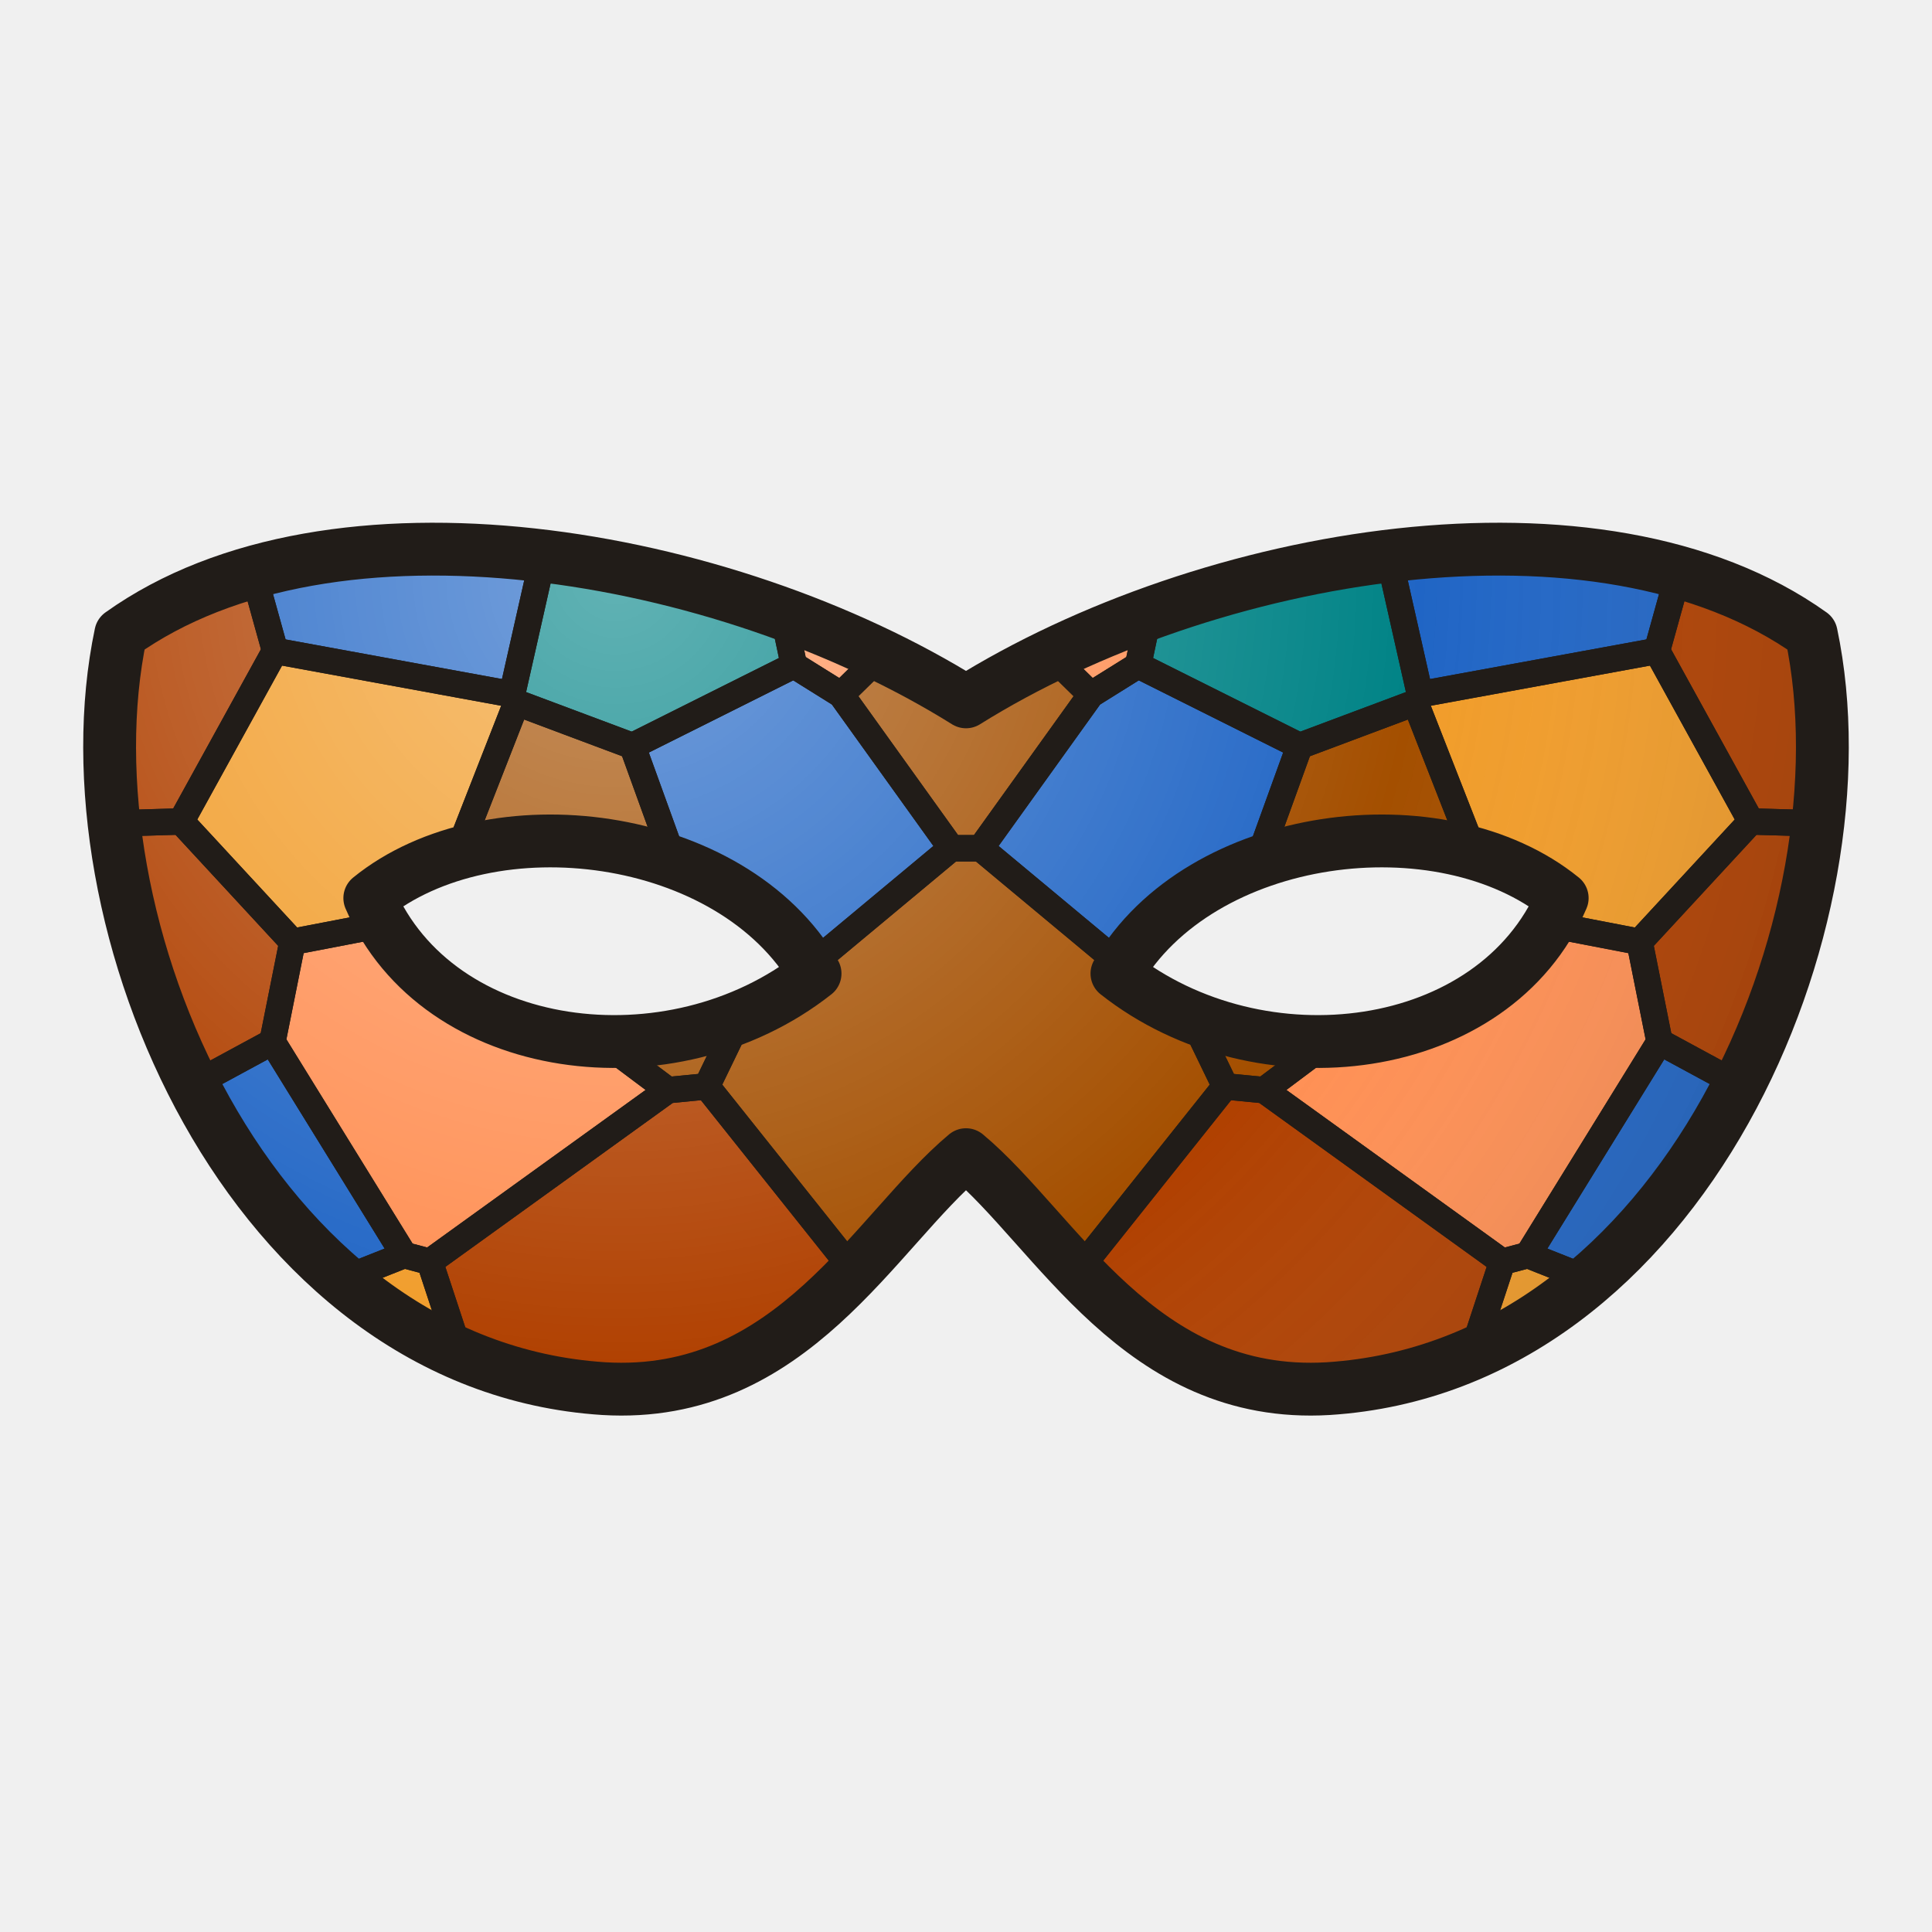
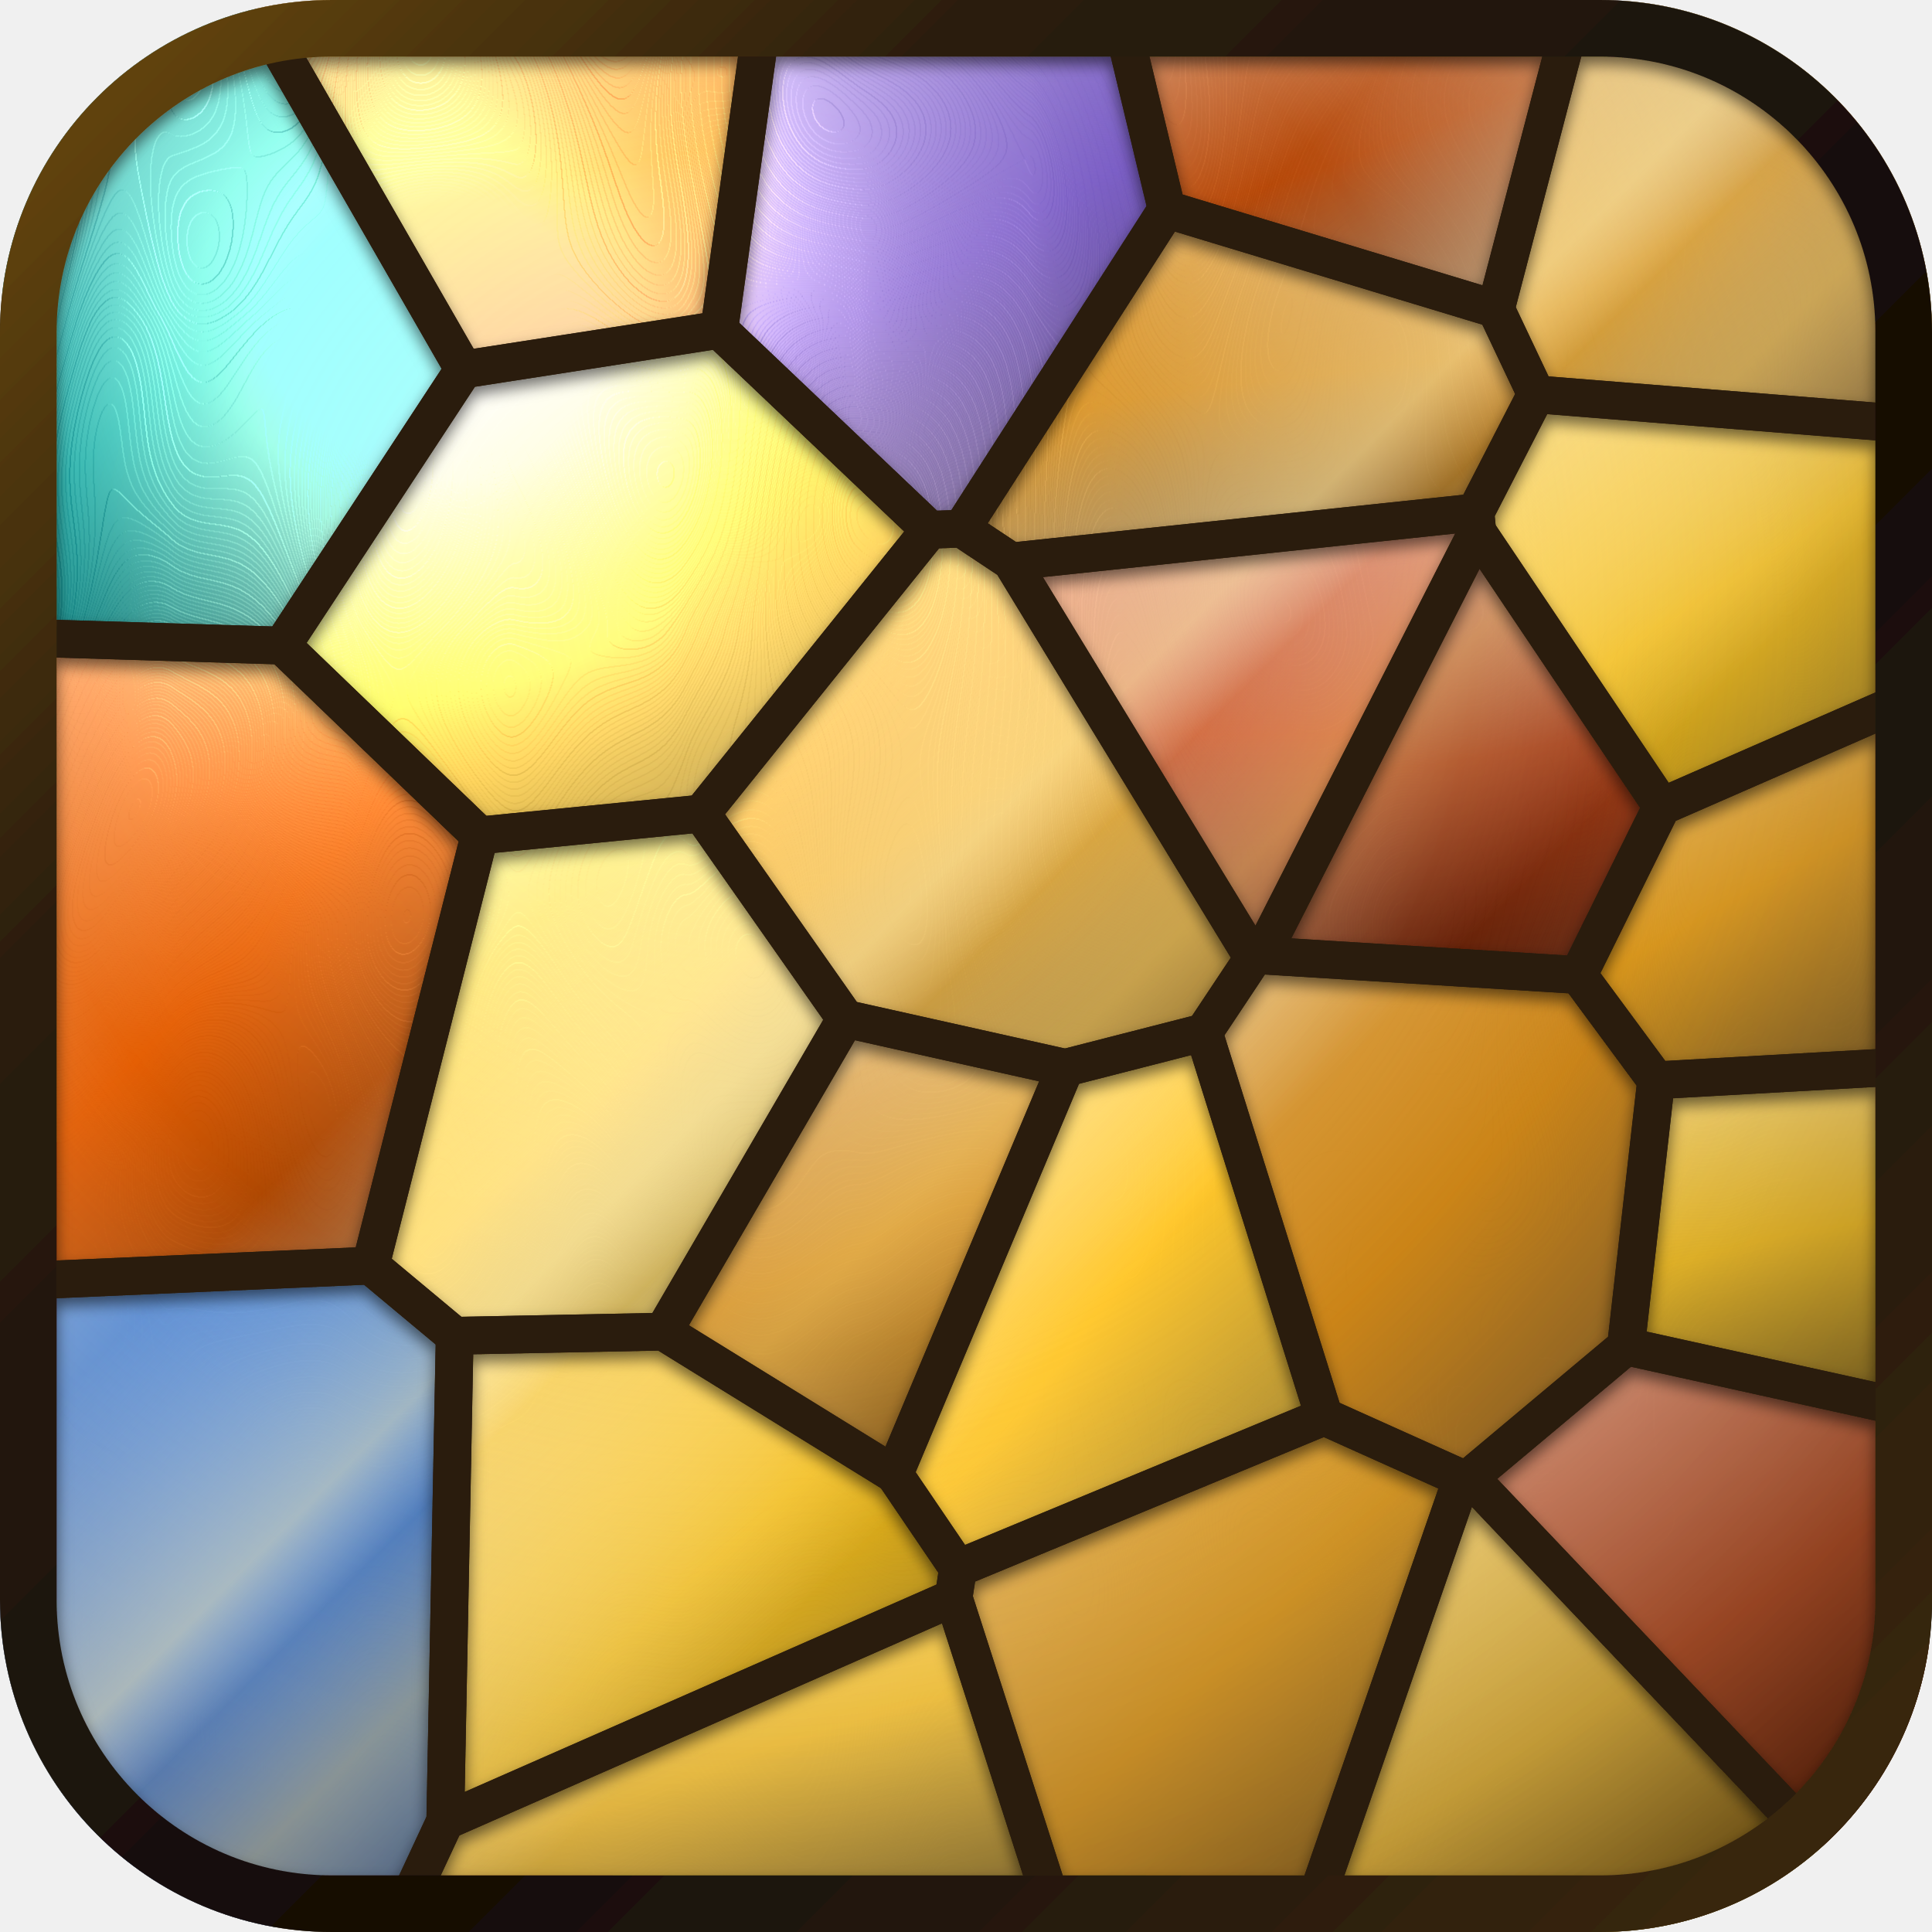
<svg xmlns="http://www.w3.org/2000/svg" viewBox="0 0 512 512" width="512" height="512">
+   <style>
+     .s0-0{stop-color:#ec9961}.s0-1{stop-color:#e05a00}.s0-2{stop-color:#7b3200}.s1-0{stop-color:#dead61}.s1-1{stop-color:#c97a00}.s1-2{stop-color:#6f4300}.s2-0{stop-color:#a592d7}.s2-1{stop-color:#6e50be}.s2-2{stop-color:#3d2c68}.s3-0{stop-color:#75a0db}.s3-1{stop-color:#2065c5}.s3-2{stop-color:#12386c}.s4-0{stop-color:#ffdc7a}.s4-1{stop-color:#ffc629}.s4-2{stop-color:#8c6d17}.s5-0{stop-color:#f7d264}.s5-1{stop-color:#f2b705}.s5-2{stop-color:#856503}.s6-0{stop-color:#c07b61}.s6-1{stop-color:#9a2a00}.s6-2{stop-color:#551700}.s7-0{stop-color:#dead61}.s7-1{stop-color:#c97a00}.s7-2{stop-color:#6f4300}.s8-0{stop-color:#e7b963}.s8-1{stop-color:#d98e04}.s8-2{stop-color:#774e02}.s9-0{stop-color:#ffdc7a}.s9-1{stop-color:#ffc629}.s9-2{stop-color:#8c6d17}.s10-0{stop-color:#ce8961}.s10-1{stop-color:#b04000}.s10-2{stop-color:#612300}.s11-0{stop-color:#dead61}.s11-1{stop-color:#c97a00}.s11-2{stop-color:#6f4300}.s12-0{stop-color:#ec9961}.s12-1{stop-color:#e05a00}.s12-2{stop-color:#7b3200}.s13-0{stop-color:#e7b963}.s13-1{stop-color:#d98e04}.s13-2{stop-color:#774e02}.s14-0{stop-color:#d98968}.s14-1{stop-color:#c2410c}.s14-2{stop-color:#6b2407}.s15-0{stop-color:#ffdc7a}.s15-1{stop-color:#ffc629}.s15-2{stop-color:#8c6d17}.s16-0{stop-color:#f7d264}.s16-1{stop-color:#f2b705}.s16-2{stop-color:#856503}.s17-0{stop-color:#ffdc7a}.s17-1{stop-color:#ffc629}.s17-2{stop-color:#8c6d17}.s18-0{stop-color:#e7b963}.s18-1{stop-color:#d98e04}.s18-2{stop-color:#774e02}.s19-0{stop-color:#61b2b4}.s19-1{stop-color:#008386}.s19-2{stop-color:#00484a}.s20-0{stop-color:#f7d264}.s20-1{stop-color:#f2b705}.s20-2{stop-color:#856503}.s21-0{stop-color:#d98968}.s21-1{stop-color:#c2410c}.s21-2{stop-color:#6b2407}.s22-0{stop-color:#f1c061}.s22-1{stop-color:#e89a00}.s22-2{stop-color:#805500}.s23-0{stop-color:#ffe491}.s23-1{stop-color:#ffd34d}.s23-2{stop-color:#8c742a}
+     @media (color-gamut: p3) {
+       .s0-0{stop-color:color(display-p3 0.937 0.591 0.254)}.s0-1{stop-color:color(display-p3 0.892 0.324 0)}.s0-2{stop-color:color(display-p3 0.49 0.182 0)}.s1-0{stop-color:color(display-p3 0.88 0.677 0.229)}.s1-1{stop-color:color(display-p3 0.799 0.471 0)}.s1-2{stop-color:color(display-p3 0.442 0.259 0)}.s2-0{stop-color:color(display-p3 0.642 0.561 0.883)}.s2-1{stop-color:color(display-p3 0.42 0.287 0.798)}.s2-2{stop-color:color(display-p3 0.234 0.159 0.437)}.s3-0{stop-color:color(display-p3 0.44 0.624 0.901)}.s3-1{stop-color:color(display-p3 0 0.385 0.828)}.s3-2{stop-color:color(display-p3 0.026 0.214 0.454)}.s4-0{stop-color:color(display-p3 1 0.865 0.301)}.s4-1{stop-color:color(display-p3 1 0.777 0)}.s4-2{stop-color:color(display-p3 0.556 0.428 0)}.s5-0{stop-color:color(display-p3 0.979 0.826 0.082)}.s5-1{stop-color:color(display-p3 0.962 0.718 0)}.s5-2{stop-color:color(display-p3 0.529 0.396 0)}.s6-0{stop-color:color(display-p3 0.762 0.473 0.326)}.s6-1{stop-color:color(display-p3 0.614 0.128 0)}.s6-2{stop-color:color(display-p3 0.339 0.073 0)}.s7-0{stop-color:color(display-p3 0.88 0.677 0.229)}.s7-1{stop-color:color(display-p3 0.799 0.471 0)}.s7-2{stop-color:color(display-p3 0.442 0.259 0)}.s8-0{stop-color:color(display-p3 0.916 0.725 0.207)}.s8-1{stop-color:color(display-p3 0.863 0.551 0)}.s8-2{stop-color:color(display-p3 0.473 0.303 0)}.s9-0{stop-color:color(display-p3 1 0.865 0.301)}.s9-1{stop-color:color(display-p3 1 0.777 0)}.s9-2{stop-color:color(display-p3 0.556 0.428 0)}.s10-0{stop-color:color(display-p3 0.817 0.53 0.302)}.s10-1{stop-color:color(display-p3 0.701 0.224 0)}.s10-2{stop-color:color(display-p3 0.387 0.124 0)}.s11-0{stop-color:color(display-p3 0.88 0.677 0.229)}.s11-1{stop-color:color(display-p3 0.799 0.471 0)}.s11-2{stop-color:color(display-p3 0.442 0.259 0)}.s12-0{stop-color:color(display-p3 0.937 0.591 0.254)}.s12-1{stop-color:color(display-p3 0.892 0.324 0)}.s12-2{stop-color:color(display-p3 0.49 0.182 0)}.s13-0{stop-color:color(display-p3 0.916 0.725 0.207)}.s13-1{stop-color:color(display-p3 0.863 0.551 0)}.s13-2{stop-color:color(display-p3 0.473 0.303 0)}.s14-0{stop-color:color(display-p3 0.861 0.527 0.337)}.s14-1{stop-color:color(display-p3 0.772 0.22 0)}.s14-2{stop-color:color(display-p3 0.426 0.124 0)}.s15-0{stop-color:color(display-p3 1 0.865 0.301)}.s15-1{stop-color:color(display-p3 1 0.777 0)}.s15-2{stop-color:color(display-p3 0.556 0.428 0)}.s16-0{stop-color:color(display-p3 0.979 0.826 0.082)}.s16-1{stop-color:color(display-p3 0.962 0.718 0)}.s16-2{stop-color:color(display-p3 0.529 0.396 0)}.s17-0{stop-color:color(display-p3 1 0.865 0.301)}.s17-1{stop-color:color(display-p3 1 0.777 0)}.s17-2{stop-color:color(display-p3 0.556 0.428 0)}.s18-0{stop-color:color(display-p3 0.916 0.725 0.207)}.s18-1{stop-color:color(display-p3 0.863 0.551 0)}.s18-2{stop-color:color(display-p3 0.473 0.303 0)}.s19-0{stop-color:color(display-p3 0.361 0.705 0.719)}.s19-1{stop-color:color(display-p3 0 0.52 0.539)}.s19-2{stop-color:color(display-p3 0 0.286 0.299)}.s20-0{stop-color:color(display-p3 0.979 0.826 0.082)}.s20-1{stop-color:color(display-p3 0.962 0.718 0)}.s20-2{stop-color:color(display-p3 0.529 0.396 0)}.s21-0{stop-color:color(display-p3 0.861 0.527 0.337)}.s21-1{stop-color:color(display-p3 0.772 0.22 0)}.s21-2{stop-color:color(display-p3 0.426 0.124 0)}.s22-0{stop-color:color(display-p3 0.956 0.753 0.144)}.s22-1{stop-color:color(display-p3 0.922 0.599 0)}.s22-2{stop-color:color(display-p3 0.509 0.331 0)}.s23-0{stop-color:color(display-p3 1 0.897 0.451)}.s23-1{stop-color:color(display-p3 1 0.83 0)}.s23-2{stop-color:color(display-p3 0.556 0.456 0)}
+     }
+     .sheen { animation: sweep 7s cubic-bezier(.45,0,.2,1) infinite; mix-blend-mode: plus-lighter; }
+     .spark { transform-box: fill-box; transform-origin: center; opacity: 0; animation: twinkle 5.8s ease-in-out infinite; mix-blend-mode: plus-lighter; }
+     .glints { mix-blend-mode: plus-lighter; }
+     @keyframes sweep { 0%, 55% { transform: translate(-760px, -760px); } 100% { transform: translate(760px, 760px); } }
+     @keyframes twinkle { 0%, 70%, 100% { opacity: 0; transform: scale(.2) rotate(0deg); } 80% { opacity: 1; transform: scale(1) rotate(45deg); } 90% { opacity: 0; transform: scale(.4) rotate(90deg); } }
+     @media (prefers-reduced-motion: reduce) { .sheen, .spark { animation: none; } }
+   </style>
  <defs>
-     <mask id="glass">
-       <path d="M256 186 C320 146 424 128 480 168 C496 244 446 362 352 368 C302 371 280 326 256 306 C232 326 210 371 160 368 C66 362 16 244 32 168 C88 128 192 146 256 186 Z" fill="#fff" />
-       <path d="M296 258 C318 220 382 212 414 238 C396 280 334 288 296 258 Z" fill="#000" />
-       <path d="M216 258 C194 220 130 212 98 238 C116 280 178 288 216 258 Z" fill="#000" />
-     </mask>
-     <radialGradient id="light" cx="0.32" cy="0.3" r="0.75">
-       <stop offset="0" stop-color="#fff" stop-opacity="0.38" />
-       <stop offset="0.55" stop-color="#fff" stop-opacity="0" />
-       <stop offset="1" stop-color="#000" stop-opacity="0.22" />
+     <clipPath id="tile">
+       <rect width="512" height="512" rx="88" />
+     </clipPath>
+     <linearGradient id="g0" x1="0.12" y1="0" x2="0.88" y2="1">
+       <stop offset="0" class="s0-0" />
+       <stop offset="0.5" class="s0-1" />
+       <stop offset="1" class="s0-2" />
+     </linearGradient>
+     <linearGradient id="g1" x1="0.31" y1="0" x2="0.69" y2="1">
+       <stop offset="0" class="s1-0" />
+       <stop offset="0.5" class="s1-1" />
+       <stop offset="1" class="s1-2" />
+     </linearGradient>
+     <linearGradient id="g2" x1="0.26" y1="0" x2="0.74" y2="1">
+       <stop offset="0" class="s2-0" />
+       <stop offset="0.5" class="s2-1" />
+       <stop offset="1" class="s2-2" />
+     </linearGradient>
+     <linearGradient id="g3" x1="0.03" y1="0" x2="0.97" y2="1">
+       <stop offset="0" class="s3-0" />
+       <stop offset="0.5" class="s3-1" />
+       <stop offset="1" class="s3-2" />
+     </linearGradient>
+     <linearGradient id="g4" x1="0.16" y1="0" x2="0.84" y2="1">
+       <stop offset="0" class="s4-0" />
+       <stop offset="0.5" class="s4-1" />
+       <stop offset="1" class="s4-2" />
+     </linearGradient>
+     <linearGradient id="g5" x1="0.41" y1="0" x2="0.59" y2="1">
+       <stop offset="0" class="s5-0" />
+       <stop offset="0.5" class="s5-1" />
+       <stop offset="1" class="s5-2" />
+     </linearGradient>
+     <linearGradient id="g6" x1="0.43" y1="0" x2="0.57" y2="1">
+       <stop offset="0" class="s6-0" />
+       <stop offset="0.5" class="s6-1" />
+       <stop offset="1" class="s6-2" />
+     </linearGradient>
+     <linearGradient id="g7" x1="0.39" y1="0" x2="0.61" y2="1">
+       <stop offset="0" class="s7-0" />
+       <stop offset="0.5" class="s7-1" />
+       <stop offset="1" class="s7-2" />
+     </linearGradient>
+     <linearGradient id="g8" x1="0.02" y1="0" x2="0.98" y2="1">
+       <stop offset="0" class="s8-0" />
+       <stop offset="0.5" class="s8-1" />
+       <stop offset="1" class="s8-2" />
+     </linearGradient>
+     <linearGradient id="g9" x1="0.02" y1="0" x2="0.98" y2="1">
+       <stop offset="0" class="s9-0" />
+       <stop offset="0.5" class="s9-1" />
+       <stop offset="1" class="s9-2" />
+     </linearGradient>
+     <linearGradient id="g10" x1="0.24" y1="0" x2="0.76" y2="1">
+       <stop offset="0" class="s10-0" />
+       <stop offset="0.5" class="s10-1" />
+       <stop offset="1" class="s10-2" />
+     </linearGradient>
+     <linearGradient id="g11" x1="0.02" y1="0" x2="0.98" y2="1">
+       <stop offset="0" class="s11-0" />
+       <stop offset="0.5" class="s11-1" />
+       <stop offset="1" class="s11-2" />
+     </linearGradient>
+     <linearGradient id="g12" x1="0.36" y1="0" x2="0.64" y2="1">
+       <stop offset="0" class="s12-0" />
+       <stop offset="0.5" class="s12-1" />
+       <stop offset="1" class="s12-2" />
+     </linearGradient>
+     <linearGradient id="g13" x1="0.26" y1="0" x2="0.74" y2="1">
+       <stop offset="0" class="s13-0" />
+       <stop offset="0.5" class="s13-1" />
+       <stop offset="1" class="s13-2" />
+     </linearGradient>
+     <linearGradient id="g14" x1="0.24" y1="0" x2="0.76" y2="1">
+       <stop offset="0" class="s14-0" />
+       <stop offset="0.5" class="s14-1" />
+       <stop offset="1" class="s14-2" />
+     </linearGradient>
+     <linearGradient id="g15" x1="0.08" y1="0" x2="0.92" y2="1">
+       <stop offset="0" class="s15-0" />
+       <stop offset="0.5" class="s15-1" />
+       <stop offset="1" class="s15-2" />
+     </linearGradient>
+     <linearGradient id="g16" x1="0.04" y1="0" x2="0.96" y2="1">
+       <stop offset="0" class="s16-0" />
+       <stop offset="0.5" class="s16-1" />
+       <stop offset="1" class="s16-2" />
+     </linearGradient>
+     <linearGradient id="g17" x1="0.19" y1="0" x2="0.81" y2="1">
+       <stop offset="0" class="s17-0" />
+       <stop offset="0.5" class="s17-1" />
+       <stop offset="1" class="s17-2" />
+     </linearGradient>
+     <linearGradient id="g18" x1="0.19" y1="0" x2="0.81" y2="1">
+       <stop offset="0" class="s18-0" />
+       <stop offset="0.5" class="s18-1" />
+       <stop offset="1" class="s18-2" />
+     </linearGradient>
+     <linearGradient id="g19" x1="0.15" y1="0" x2="0.85" y2="1">
+       <stop offset="0" class="s19-0" />
+       <stop offset="0.5" class="s19-1" />
+       <stop offset="1" class="s19-2" />
+     </linearGradient>
+     <linearGradient id="g20" x1="0.13" y1="0" x2="0.87" y2="1">
+       <stop offset="0" class="s20-0" />
+       <stop offset="0.5" class="s20-1" />
+       <stop offset="1" class="s20-2" />
+     </linearGradient>
+     <linearGradient id="g21" x1="0.49" y1="0" x2="0.51" y2="1">
+       <stop offset="0" class="s21-0" />
+       <stop offset="0.5" class="s21-1" />
+       <stop offset="1" class="s21-2" />
+     </linearGradient>
+     <linearGradient id="g22" x1="0.21" y1="0" x2="0.79" y2="1">
+       <stop offset="0" class="s22-0" />
+       <stop offset="0.5" class="s22-1" />
+       <stop offset="1" class="s22-2" />
+     </linearGradient>
+     <linearGradient id="g23" x1="0.06" y1="0" x2="0.94" y2="1">
+       <stop offset="0" class="s23-0" />
+       <stop offset="0.5" class="s23-1" />
+       <stop offset="1" class="s23-2" />
+     </linearGradient>
+     <filter id="glass" x="0" y="0" width="100%" height="100%" color-interpolation-filters="sRGB">
+       <feTurbulence type="fractalNoise" baseFrequency="0.011 0.006" numOctaves="2" seed="3" result="noise" />
+       <feDisplacementMap in="SourceGraphic" in2="noise" scale="7" xChannelSelector="R" yChannelSelector="G" result="rippled" />
+       <feColorMatrix in="noise" type="matrix" values="0 0 0 0 0  0 0 0 0 0  0 0 0 0 0  0 0 0 1.2 -0.2" result="bump" />
+       <feSpecularLighting in="bump" surfaceScale="7" specularConstant="1.6" specularExponent="38" lighting-color="#fff4c7" result="spec">
+         <fePointLight x="120" y="90" z="170">
+           <animate attributeName="x" values="60;430;160;60" dur="11s" repeatCount="indefinite" />
+           <animate attributeName="y" values="70;200;420;70" dur="13s" repeatCount="indefinite" />
+         </fePointLight>
+       </feSpecularLighting>
+       <feComposite in="spec" in2="SourceAlpha" operator="in" result="glint" />
+       <feComposite in="rippled" in2="glint" operator="arithmetic" k1="0" k2="1" k3="0.6" k4="0" />
+     </filter>
+     <filter id="came" x="-5%" y="-5%" width="110%" height="110%" color-interpolation-filters="sRGB">
+       <feGaussianBlur in="SourceAlpha" stdDeviation="2.4" result="round" />
+       <feSpecularLighting in="round" surfaceScale="5" specularConstant="1.3" specularExponent="18" lighting-color="#ffd76a" result="spec">
+         <feDistantLight azimuth="225" elevation="42" />
+       </feSpecularLighting>
+       <feComposite in="spec" in2="SourceAlpha" operator="in" result="shine" />
+       <feComposite in="SourceGraphic" in2="shine" operator="arithmetic" k1="0" k2="1" k3="0.75" k4="0" result="lit" />
+       <feDropShadow in="lit" dx="0" dy="2" stdDeviation="2" flood-color="#000" flood-opacity="0.55" />
+     </filter>
+     <radialGradient id="vignette" cx="0.38" cy="0.32" r="0.85">
+       <stop offset="0" stop-color="#fff6d8" stop-opacity="0.28" />
+       <stop offset="0.45" stop-color="#fff" stop-opacity="0" />
+       <stop offset="1" stop-color="#1a0800" stop-opacity="0.55" />
    </radialGradient>
+     <linearGradient id="band" x1="0" y1="0" x2="1" y2="1">
+       <stop offset="0.42" stop-color="#fff" stop-opacity="0" />
+       <stop offset="0.48" stop-color="#fff3c4" stop-opacity="0.55" />
+       <stop offset="0.5" stop-color="#fff" stop-opacity="0.15" />
+       <stop offset="0.53" stop-color="#ffe7a0" stop-opacity="0.4" />
+       <stop offset="0.58" stop-color="#fff" stop-opacity="0" />
+     </linearGradient>
+     <linearGradient id="bevel" x1="0" y1="0" x2="1" y2="1">
+       <stop offset="0" stop-color="#6b4a12" />
+       <stop offset="0.25" stop-color="#2a1d0c" />
+       <stop offset="0.6" stop-color="#140d06" />
+       <stop offset="1" stop-color="#3d2a0e" />
+     </linearGradient>
+     <path id="spark" d="M0 -22 C2 -4 4 -2 22 0 C4 2 2 4 0 22 C-2 4 -4 2 -22 0 C-4 -2 -2 -4 0 -22 Z" fill="#fff8dc" />
  </defs>
-   <g mask="url(#glass)">
-     <g>
-       <path d="M512.0 316.7 L512.0 512.0 L484.2 512.0 L448.3 349.8 Z" fill="#f19c29" />
-       <path d="M27.8 512.0 L0.0 512.0 L0.0 316.7 L63.7 349.8 Z" fill="#f19c29" />
-       <path d="M256.0 0.0 L336.7 0.0 L336.9 9.3 L301.6 176.3 L289.1 184.1 L256.0 151.6 Z" fill="#ff8f53" />
-       <path d="M175.3 0.0 L256.0 0.0 L256.0 151.6 L222.9 184.1 L210.4 176.3 L175.1 9.3 Z" fill="#ff8f53" />
-       <path d="M512.0 315.2 L512.0 316.7 L448.3 349.8 L404.9 332.6 L439.8 276.1 Z" fill="#2065c5" />
-       <path d="M63.7 349.8 L0.0 316.7 L0.0 315.2 L72.2 276.1 L107.1 332.6 Z" fill="#2065c5" />
-       <path d="M464.0 217.7 L434.5 249.6 L397.1 242.4 L375.1 186.2 L376.3 184.0 L439.1 172.5 Z" fill="#f19c29" />
-       <path d="M135.7 184.0 L136.9 186.2 L114.9 242.4 L77.5 249.6 L48.0 217.7 L72.9 172.5 Z" fill="#f19c29" />
-       <path d="M439.8 276.1 L404.9 332.6 L398.1 334.4 L335.0 288.9 L397.1 242.4 L434.5 249.6 Z" fill="#ff8f53" />
-       <path d="M113.9 334.4 L107.1 332.6 L72.2 276.1 L77.5 249.6 L114.9 242.4 L177.0 288.9 Z" fill="#ff8f53" />
-       <path d="M344.4 197.7 L375.1 186.2 L397.1 242.4 L335.0 288.9 L324.7 287.9 L317.3 272.6 Z" fill="#a44f00" />
-       <path d="M187.3 287.9 L177.0 288.9 L114.9 242.4 L136.9 186.2 L167.6 197.7 L194.7 272.6 Z" fill="#a44f00" />
-       <path d="M448.3 349.8 L484.2 512.0 L339.6 512.0 L398.1 334.4 L404.9 332.6 Z" fill="#f19c29" />
-       <path d="M172.4 512.0 L27.8 512.0 L63.7 349.8 L107.1 332.6 L113.9 334.4 Z" fill="#f19c29" />
-       <path d="M512.0 219.1 L512.0 315.2 L439.8 276.1 L434.5 249.6 L464.0 217.7 Z" fill="#b04000" />
-       <path d="M72.2 276.1 L0.0 315.2 L0.0 219.1 L48.0 217.7 L77.5 249.6 Z" fill="#b04000" />
-       <path d="M339.6 512.0 L256.0 512.0 L256.0 374.1 L324.7 287.9 L335.0 288.9 L398.1 334.4 Z" fill="#b04000" />
-       <path d="M256.0 512.0 L172.4 512.0 L113.9 334.4 L177.0 288.9 L187.3 287.9 L256.0 374.1 Z" fill="#b04000" />
-       <path d="M376.3 184.0 L375.1 186.2 L344.4 197.7 L301.6 176.3 L336.9 9.3 Z" fill="#008386" />
-       <path d="M175.1 9.3 L210.4 176.3 L167.6 197.7 L136.9 186.2 L135.7 184.0 Z" fill="#008386" />
-       <path d="M487.0 0.0 L512.0 0.0 L512.0 219.1 L464.0 217.7 L439.1 172.5 Z" fill="#b04000" />
-       <path d="M0.0 0.0 L25.0 0.0 L72.9 172.5 L48.0 217.7 L0.0 219.1 Z" fill="#b04000" />
-       <path d="M289.1 184.1 L301.6 176.3 L344.4 197.7 L317.3 272.6 L259.9 224.8 Z" fill="#2065c5" />
-       <path d="M194.7 272.6 L167.6 197.7 L210.4 176.3 L222.9 184.1 L252.1 224.8 Z" fill="#2065c5" />
-       <path d="M336.7 0.0 L487.0 0.0 L439.1 172.5 L376.3 184.0 L336.9 9.3 Z" fill="#2065c5" />
-       <path d="M25.0 0.0 L175.3 0.0 L175.1 9.3 L135.7 184.0 L72.9 172.5 Z" fill="#2065c5" />
-       <path d="M256.0 151.6 L289.1 184.1 L259.9 224.8 L252.1 224.8 L222.9 184.1 Z" fill="#a44f00" />
-       <path d="M187.3 287.9 L194.7 272.6 L252.1 224.8 L259.9 224.8 L317.3 272.6 L324.7 287.9 L256.0 374.1 Z" fill="#a44f00" />
+   <g clip-path="url(#tile)">
+     <rect width="512" height="512" fill="#140d06" />
+     <g filter="url(#glass)">
+       <path d="M98.2 335.4 L0.0 339.7 L0.0 168.8 L74.8 171.1 L127.1 221.4 Z" fill="url(#g0)" />
+       <path d="M224.1 270.0 L282.3 283.0 L237.0 390.7 L175.8 352.9 Z" fill="url(#g1)" />
+       <path d="M202.7 0.0 L295.9 0.0 L309.2 55.5 L254.9 140.1 L246.4 140.4 L190.6 87.4 Z" fill="url(#g2)" />
+       <path d="M104.3 512.0 L0.0 512.0 L0.0 339.7 L98.2 335.4 L120.5 354.0 L118.0 482.6 Z" fill="url(#g3)" />
+       <path d="M190.6 87.4 L246.4 140.4 L185.9 215.6 L127.1 221.4 L74.8 171.1 L122.9 97.9 Z" fill="url(#g4)" />
+       <path d="M512.0 282.2 L512.0 374.7 L430.9 356.8 L438.9 286.3 Z" fill="url(#g5)" />
+       <path d="M418.3 258.4 L334.3 253.2 L391.5 140.9 L440.4 213.7 Z" fill="url(#g6)" />
+       <path d="M254.9 140.1 L309.2 55.5 L396.4 81.9 L407.1 104.5 L391.0 135.8 L268.0 148.8 Z" fill="url(#g7)" />
+       <path d="M345.8 512.0 L281.2 512.0 L252.7 423.4 L253.9 415.6 L350.9 375.4 L387.4 391.8 Z" fill="url(#g8)" />
+       <path d="M237.0 390.7 L282.3 283.0 L319.0 273.6 L350.9 375.4 L253.9 415.6 Z" fill="url(#g9)" />
+       <path d="M295.9 0.0 L417.8 0.0 L396.4 81.9 L309.2 55.5 Z" fill="url(#g10)" />
+       <path d="M334.3 253.2 L418.3 258.4 L438.9 286.3 L430.9 356.8 L389.5 391.5 L387.4 391.8 L350.9 375.4 L319.0 273.6 L332.1 253.9 Z" fill="url(#g11)" />
+       <path d="M66.6 0.0 L202.7 0.0 L190.6 87.4 L122.9 97.9 Z" fill="url(#g12)" />
+       <path d="M512.0 182.4 L512.0 282.2 L438.9 286.3 L418.3 258.4 L440.4 213.7 Z" fill="url(#g13)" />
+       <path d="M512.0 374.7 L512.0 512.0 L504.0 512.0 L389.5 391.5 L430.9 356.8 Z" fill="url(#g14)" />
+       <path d="M504.0 512.0 L345.8 512.0 L387.4 391.8 L389.5 391.5 Z" fill="url(#g15)" />
+       <path d="M118.0 482.6 L120.5 354.0 L175.8 352.9 L237.0 390.7 L253.9 415.6 L252.7 423.4 Z" fill="url(#g16)" />
+       <path d="M281.2 512.0 L104.3 512.0 L118.0 482.6 L252.7 423.4 Z" fill="url(#g17)" />
+       <path d="M417.8 0.0 L512.0 0.0 L512.0 112.9 L407.1 104.5 L396.4 81.9 Z" fill="url(#g18)" />
+       <path d="M0.0 0.0 L66.6 0.0 L122.9 97.9 L74.8 171.1 L0.0 168.8 Z" fill="url(#g19)" />
+       <path d="M512.0 112.9 L512.0 182.4 L440.4 213.7 L391.5 140.9 L391.0 135.8 L407.1 104.5 Z" fill="url(#g20)" />
+       <path d="M391.5 140.9 L334.3 253.2 L332.1 253.9 L268.0 148.8 L391.0 135.8 Z" fill="url(#g21)" />
+       <path d="M282.3 283.0 L224.1 270.0 L185.9 215.6 L246.4 140.4 L254.9 140.1 L268.0 148.8 L332.1 253.9 L319.0 273.6 Z" fill="url(#g22)" />
+       <path d="M224.1 270.0 L175.8 352.9 L120.5 354.0 L98.2 335.4 L127.1 221.4 L185.9 215.6 Z" fill="url(#g23)" />
    </g>
-     <rect width="512" height="512" fill="url(#light)" />
-     <g fill="none" stroke="#211c18" stroke-width="7" stroke-linejoin="round">
-       <path d="M512.0 316.7 L512.0 512.0 L484.2 512.0 L448.3 349.8 Z" />
-       <path d="M27.8 512.0 L0.0 512.0 L0.0 316.7 L63.7 349.8 Z" />
-       <path d="M256.0 0.0 L336.7 0.0 L336.9 9.3 L301.6 176.3 L289.1 184.1 L256.0 151.6 Z" />
-       <path d="M175.3 0.0 L256.0 0.0 L256.0 151.6 L222.9 184.1 L210.4 176.3 L175.1 9.3 Z" />
-       <path d="M512.0 315.2 L512.0 316.7 L448.3 349.8 L404.9 332.6 L439.8 276.1 Z" />
-       <path d="M63.7 349.8 L0.0 316.7 L0.0 315.2 L72.2 276.1 L107.1 332.6 Z" />
-       <path d="M464.0 217.7 L434.5 249.6 L397.1 242.4 L375.1 186.2 L376.3 184.0 L439.1 172.5 Z" />
-       <path d="M135.7 184.0 L136.9 186.2 L114.9 242.4 L77.5 249.6 L48.0 217.7 L72.9 172.5 Z" />
-       <path d="M439.8 276.1 L404.9 332.6 L398.1 334.4 L335.0 288.9 L397.1 242.4 L434.5 249.6 Z" />
-       <path d="M113.9 334.4 L107.1 332.6 L72.2 276.1 L77.5 249.6 L114.9 242.4 L177.0 288.9 Z" />
-       <path d="M344.4 197.7 L375.1 186.2 L397.1 242.4 L335.0 288.9 L324.7 287.9 L317.3 272.6 Z" />
-       <path d="M187.3 287.9 L177.0 288.9 L114.9 242.4 L136.9 186.2 L167.6 197.7 L194.7 272.6 Z" />
-       <path d="M448.3 349.8 L484.2 512.0 L339.6 512.0 L398.1 334.4 L404.9 332.6 Z" />
-       <path d="M172.4 512.0 L27.8 512.0 L63.7 349.8 L107.1 332.6 L113.9 334.4 Z" />
-       <path d="M512.0 219.1 L512.0 315.2 L439.8 276.1 L434.5 249.6 L464.0 217.7 Z" />
-       <path d="M72.2 276.1 L0.0 315.2 L0.0 219.1 L48.0 217.7 L77.5 249.6 Z" />
-       <path d="M339.6 512.0 L256.0 512.0 L256.0 374.1 L324.7 287.9 L335.0 288.9 L398.1 334.4 Z" />
-       <path d="M256.0 512.0 L172.4 512.0 L113.9 334.4 L177.0 288.9 L187.3 287.9 L256.0 374.1 Z" />
-       <path d="M376.3 184.0 L375.1 186.2 L344.4 197.7 L301.6 176.3 L336.9 9.3 Z" />
-       <path d="M175.1 9.3 L210.4 176.3 L167.6 197.7 L136.9 186.2 L135.7 184.0 Z" />
-       <path d="M487.0 0.0 L512.0 0.0 L512.0 219.1 L464.0 217.7 L439.1 172.5 Z" />
-       <path d="M0.0 0.0 L25.0 0.0 L72.9 172.5 L48.0 217.7 L0.0 219.1 Z" />
-       <path d="M289.1 184.1 L301.6 176.3 L344.4 197.7 L317.3 272.6 L259.9 224.8 Z" />
-       <path d="M194.7 272.6 L167.6 197.7 L210.4 176.3 L222.9 184.1 L252.1 224.8 Z" />
-       <path d="M336.7 0.0 L487.0 0.0 L439.1 172.5 L376.3 184.0 L336.9 9.3 Z" />
-       <path d="M25.0 0.0 L175.3 0.0 L175.1 9.3 L135.7 184.0 L72.9 172.5 Z" />
-       <path d="M256.0 151.6 L289.1 184.1 L259.9 224.8 L252.1 224.8 L222.9 184.1 Z" />
-       <path d="M187.3 287.9 L194.7 272.6 L252.1 224.8 L259.9 224.8 L317.3 272.6 L324.7 287.9 L256.0 374.1 Z" />
+     <rect width="512" height="512" fill="url(#vignette)" />
+     <rect class="sheen" x="-128" y="-128" width="768" height="768" fill="url(#band)" />
+     <g filter="url(#came)" fill="none" stroke="#2a1d0c" stroke-width="10" stroke-linejoin="round" stroke-linecap="round">
+       <path d="M98.2 335.4 L0.0 339.7 L0.0 168.8 L74.8 171.1 L127.1 221.4 Z" />
+       <path d="M224.1 270.0 L282.3 283.0 L237.0 390.7 L175.8 352.9 Z" />
+       <path d="M202.7 0.0 L295.9 0.0 L309.2 55.5 L254.9 140.1 L246.4 140.4 L190.6 87.4 Z" />
+       <path d="M104.3 512.0 L0.0 512.0 L0.0 339.7 L98.2 335.4 L120.5 354.0 L118.0 482.6 Z" />
+       <path d="M190.6 87.4 L246.4 140.4 L185.9 215.6 L127.1 221.4 L74.8 171.1 L122.9 97.9 Z" />
+       <path d="M512.0 282.2 L512.0 374.7 L430.9 356.8 L438.9 286.3 Z" />
+       <path d="M418.3 258.4 L334.3 253.2 L391.5 140.9 L440.4 213.7 Z" />
+       <path d="M254.9 140.1 L309.2 55.5 L396.4 81.9 L407.1 104.5 L391.0 135.8 L268.0 148.8 Z" />
+       <path d="M345.8 512.0 L281.2 512.0 L252.7 423.4 L253.9 415.6 L350.9 375.4 L387.4 391.8 Z" />
+       <path d="M237.0 390.7 L282.3 283.0 L319.0 273.6 L350.9 375.4 L253.9 415.6 Z" />
+       <path d="M295.9 0.0 L417.8 0.0 L396.4 81.9 L309.2 55.5 Z" />
+       <path d="M334.3 253.2 L418.3 258.4 L438.9 286.3 L430.9 356.8 L389.5 391.5 L387.4 391.8 L350.9 375.4 L319.0 273.6 L332.1 253.9 Z" />
+       <path d="M66.6 0.0 L202.7 0.0 L190.6 87.4 L122.9 97.9 Z" />
+       <path d="M512.0 182.4 L512.0 282.2 L438.9 286.3 L418.3 258.4 L440.4 213.7 Z" />
+       <path d="M512.0 374.7 L512.0 512.0 L504.0 512.0 L389.5 391.5 L430.9 356.8 Z" />
+       <path d="M504.0 512.0 L345.8 512.0 L387.4 391.8 L389.5 391.5 Z" />
+       <path d="M118.0 482.6 L120.5 354.0 L175.8 352.9 L237.0 390.7 L253.9 415.6 L252.7 423.4 Z" />
+       <path d="M281.2 512.0 L104.3 512.0 L118.0 482.6 L252.7 423.4 Z" />
+       <path d="M417.8 0.0 L512.0 0.0 L512.0 112.9 L407.1 104.5 L396.4 81.9 Z" />
+       <path d="M0.0 0.0 L66.6 0.0 L122.9 97.9 L74.8 171.1 L0.0 168.8 Z" />
+       <path d="M512.0 112.9 L512.0 182.4 L440.4 213.7 L391.5 140.9 L391.0 135.8 L407.1 104.5 Z" />
+       <path d="M391.5 140.9 L334.3 253.2 L332.1 253.9 L268.0 148.8 L391.0 135.8 Z" />
+       <path d="M282.3 283.0 L224.1 270.0 L185.9 215.6 L246.4 140.4 L254.9 140.1 L268.0 148.8 L332.1 253.9 L319.0 273.6 Z" />
+       <path d="M224.1 270.0 L175.8 352.9 L120.5 354.0 L98.2 335.4 L127.1 221.4 L185.9 215.6 Z" />
+       <rect x="5.0" y="5.0" width="502" height="502" rx="83.0" stroke="url(#bevel)" stroke-width="20" />
+     </g>
+     <g class="glints">
+       <g transform="translate(391.0 135.8) scale(1.58)">
+         <use href="#spark" class="spark" style="animation-delay:0.00s" />
+       </g>
+       <g transform="translate(122.9 97.9) scale(1.17)">
+         <use href="#spark" class="spark" style="animation-delay:0.83s" />
+       </g>
+       <g transform="translate(309.2 55.5) scale(1.13)">
+         <use href="#spark" class="spark" style="animation-delay:1.66s" />
+       </g>
+       <g transform="translate(334.3 253.2) scale(1.17)">
+         <use href="#spark" class="spark" style="animation-delay:2.49s" />
+       </g>
+       <g transform="translate(246.4 140.4) scale(1.43)">
+         <use href="#spark" class="spark" style="animation-delay:3.32s" />
+       </g>
+       <g transform="translate(224.1 270.0) scale(1.53)">
+         <use href="#spark" class="spark" style="animation-delay:4.15s" />
+       </g>
+       <g transform="translate(282.3 283.0) scale(1.28)">
+         <use href="#spark" class="spark" style="animation-delay:4.98s" />
+       </g>
    </g>
  </g>
-   <g fill="none" stroke="#211c18" stroke-width="14" stroke-linejoin="round">
-     <path d="M256 186 C320 146 424 128 480 168 C496 244 446 362 352 368 C302 371 280 326 256 306 C232 326 210 371 160 368 C66 362 16 244 32 168 C88 128 192 146 256 186 Z" />
-     <path d="M296 258 C318 220 382 212 414 238 C396 280 334 288 296 258 Z" />
-     <path d="M216 258 C194 220 130 212 98 238 C116 280 178 288 216 258 Z" />
-   </g>
</svg>
